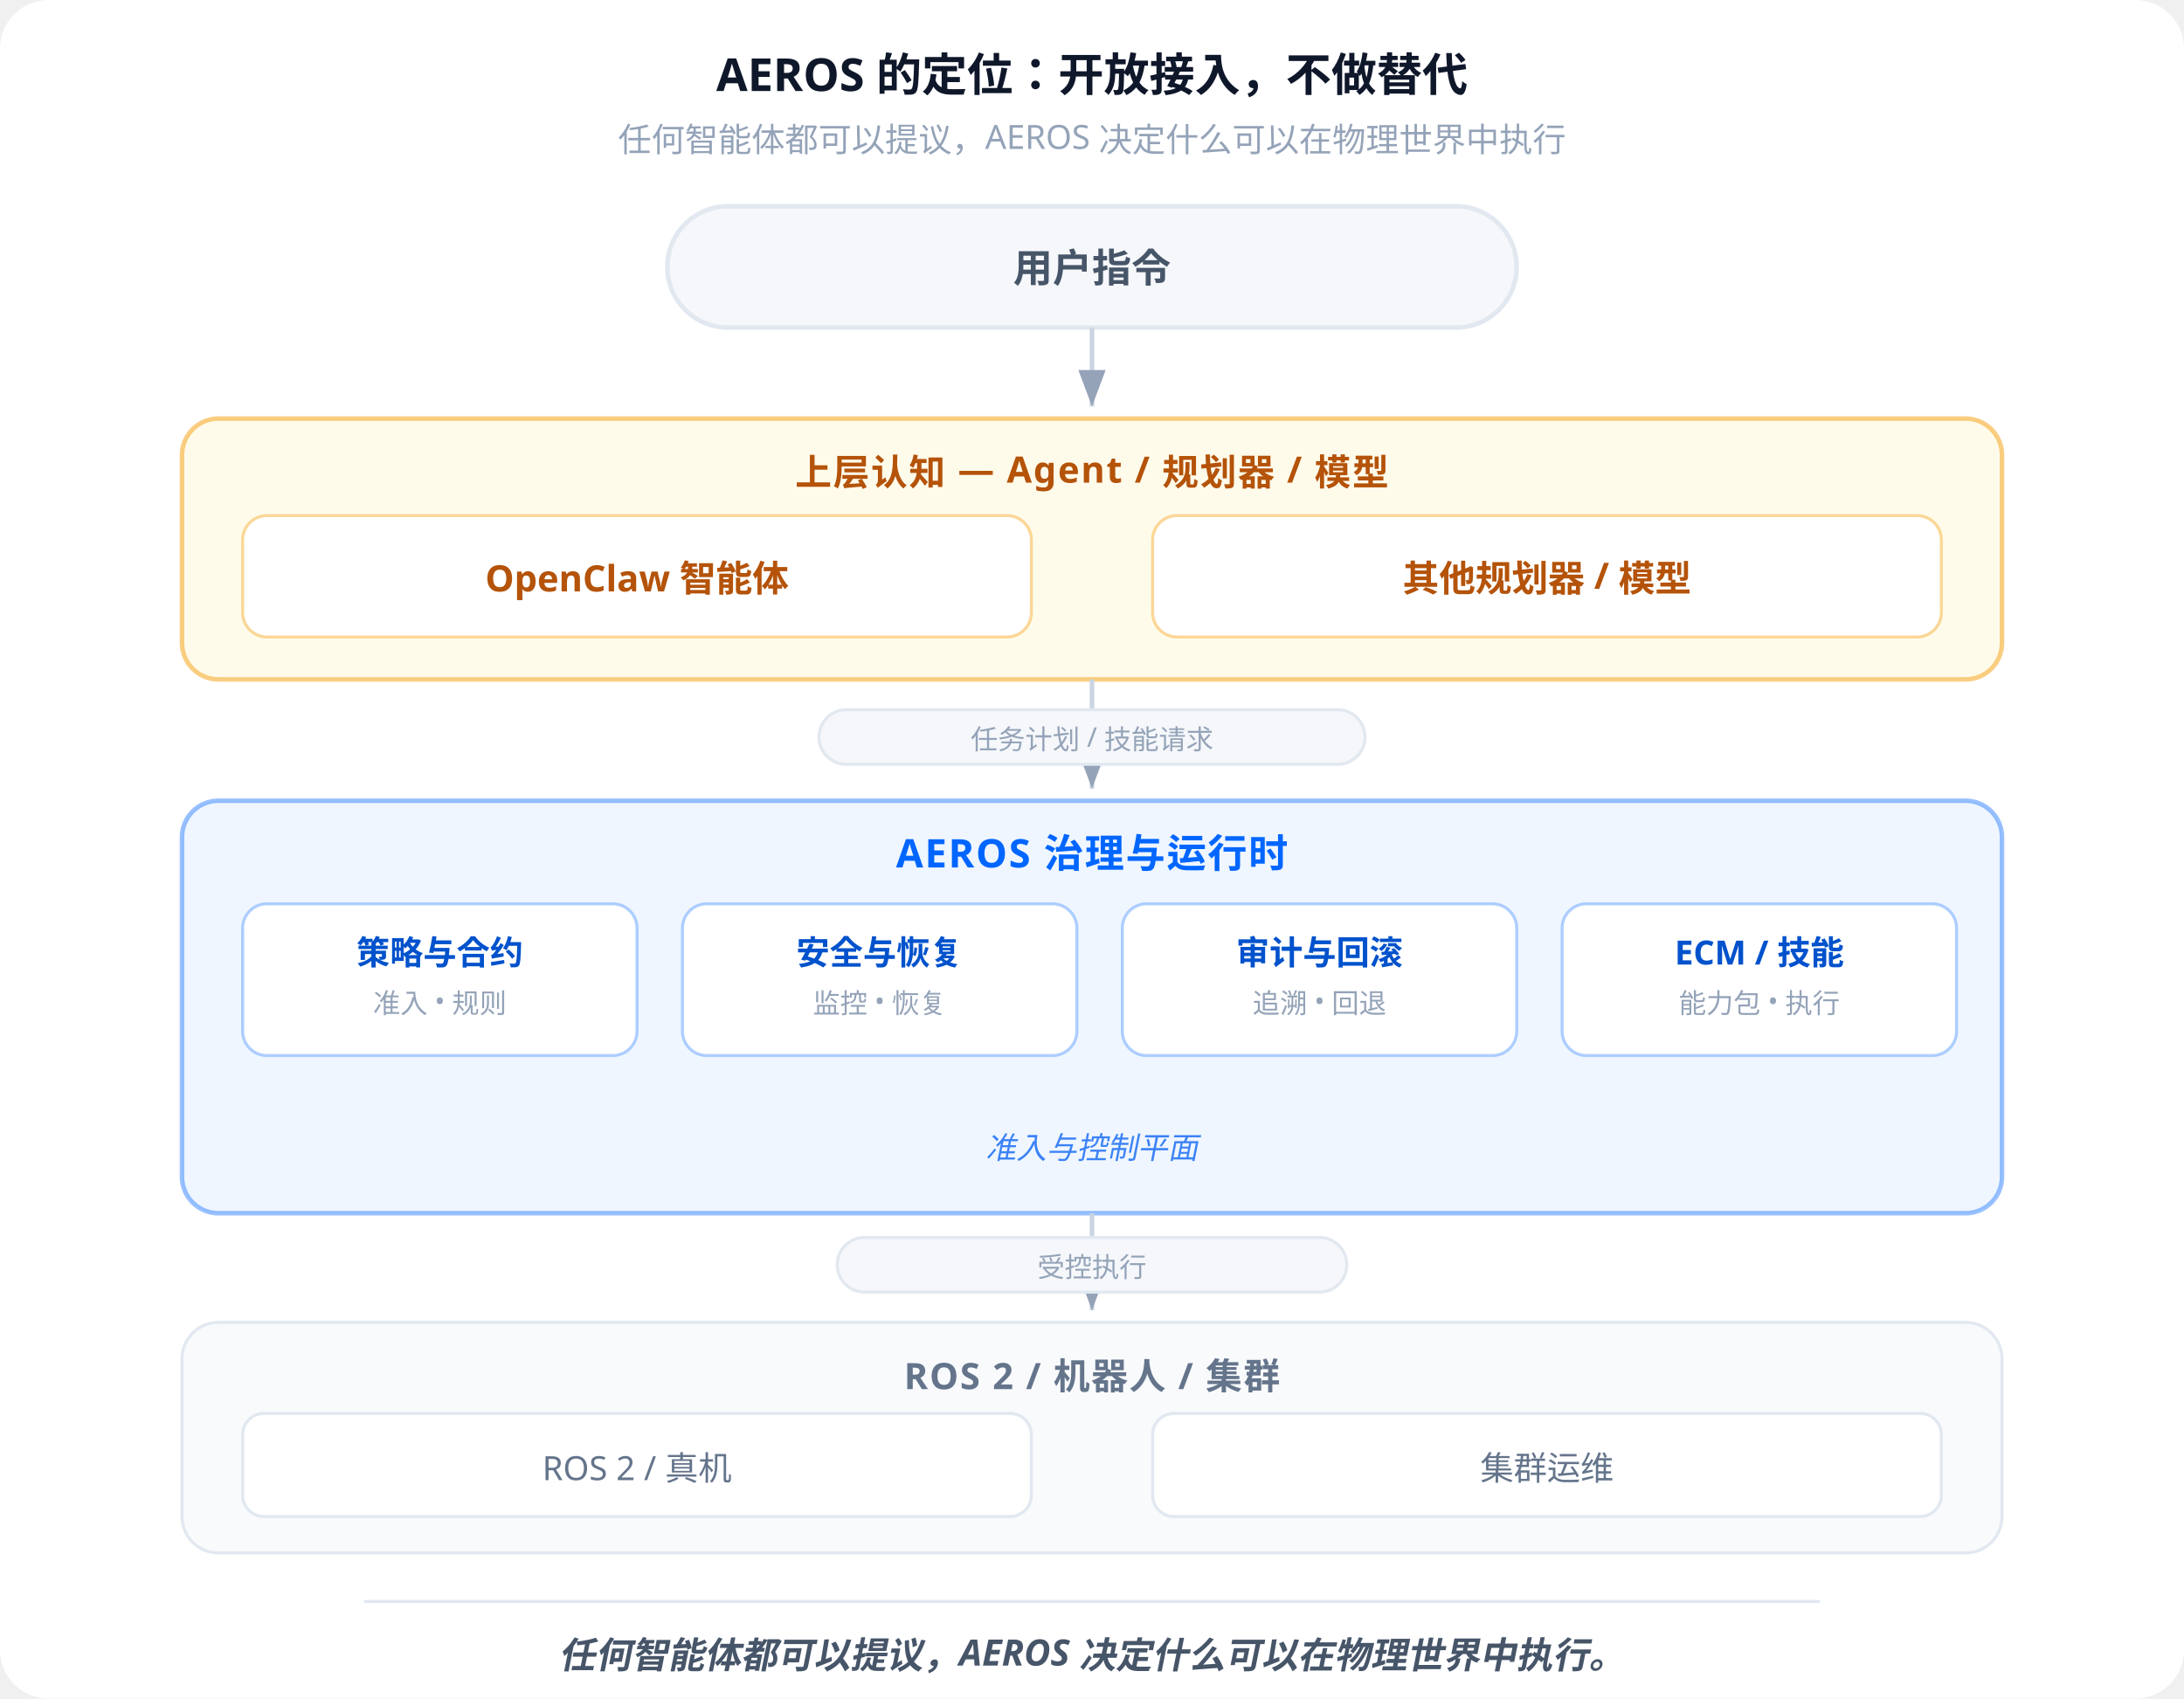
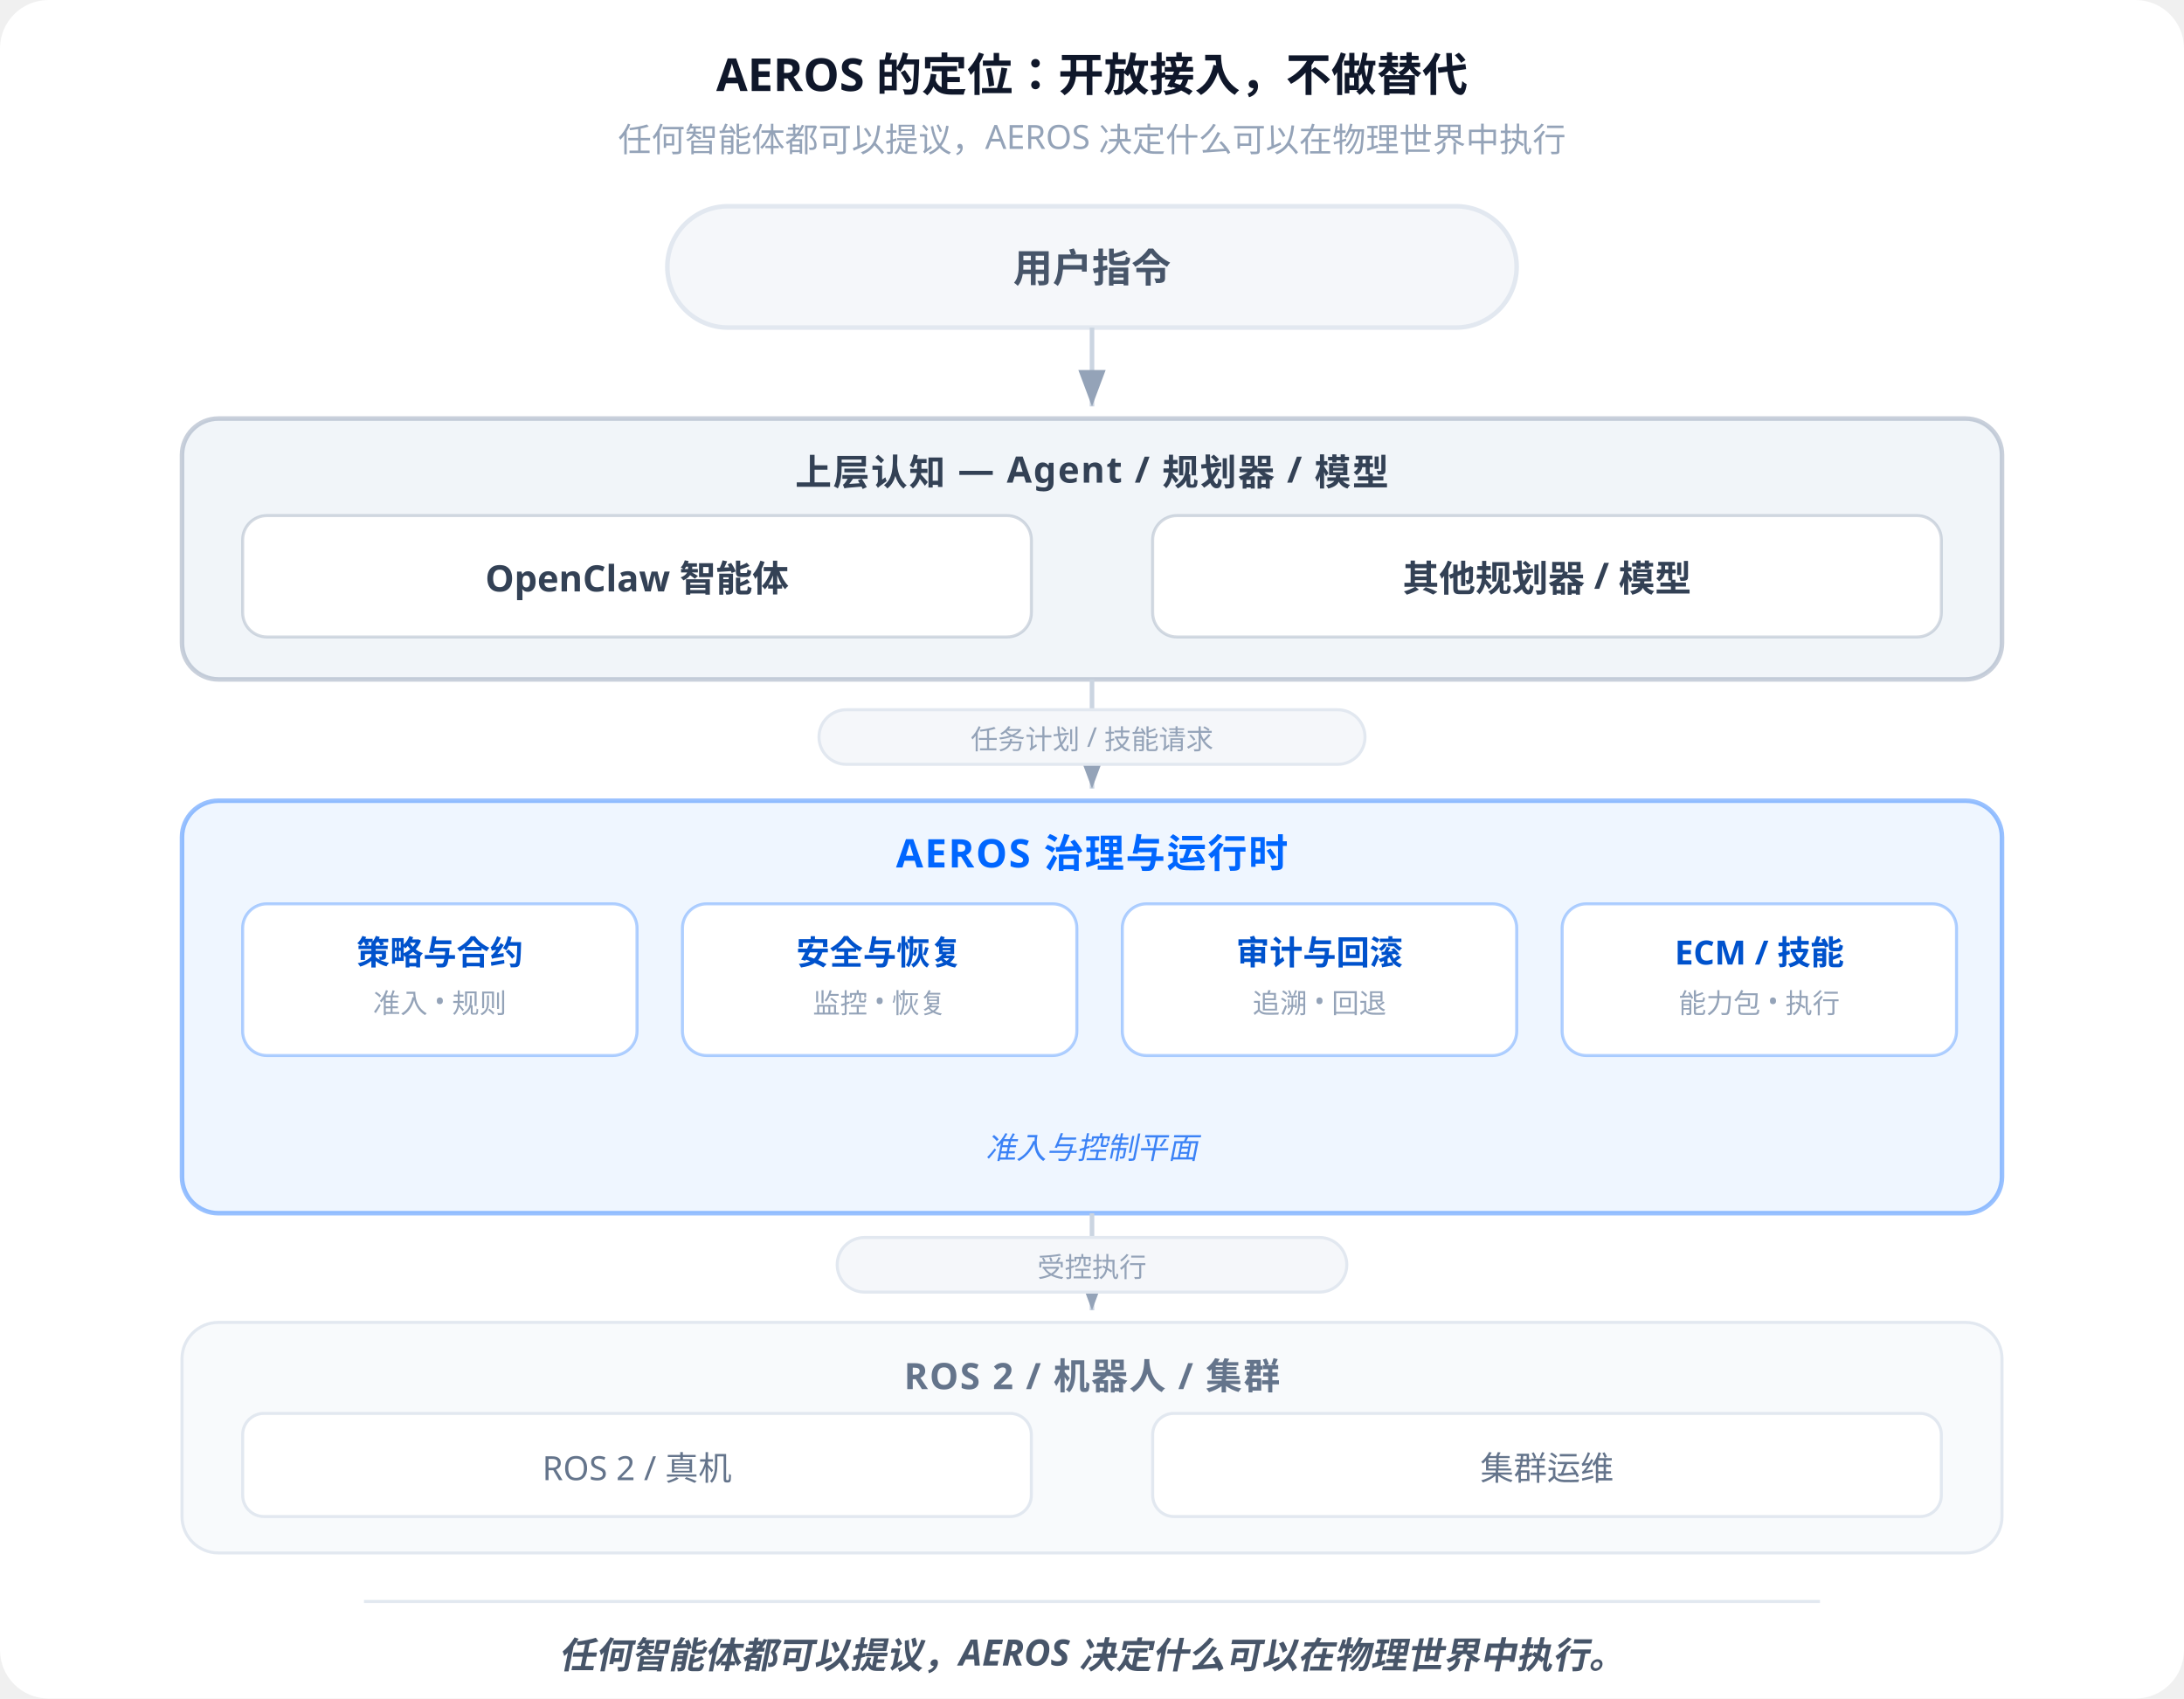
<svg xmlns="http://www.w3.org/2000/svg" viewBox="0 0 720 560" style="font-family:'Noto Sans SC','Space Grotesk',system-ui,sans-serif;">
  <defs>
    <marker id="arrow" markerWidth="8" markerHeight="6" refX="8" refY="3" orient="auto">
      <path d="M0,0 L8,3 L0,6 Z" fill="#94A3B8" />
    </marker>
  </defs>
  <rect width="720" height="560" rx="16" fill="#FFFFFF" />
  <text x="360" y="30" text-anchor="middle" font-size="15" font-weight="700" fill="#0F172A">
    AEROS 的定位：开放接入，不做替代
  </text>
  <text x="360" y="50" text-anchor="middle" font-size="11" fill="#94A3B8">
    任何智能体都可以提议，AEROS 决定什么可以在物理世界中执行
  </text>
  <rect x="220" y="68" width="280" height="40" rx="20" fill="#F5F7FA" stroke="#E2E8F0" stroke-width="1.5" />
  <text x="360" y="93" text-anchor="middle" font-size="13" font-weight="600" fill="#475569">用户指令</text>
  <line x1="360" y1="108" x2="360" y2="134" stroke="#CBD5E1" stroke-width="1.5" marker-end="url(#arrow)" />
-   <rect x="60" y="138" width="600" height="86" rx="12" fill="#FFFBEB" stroke="#F59E0B" stroke-width="1.5" stroke-opacity="0.5" />
-   <text x="360" y="160" text-anchor="middle" font-size="12" font-weight="700" fill="#B45309" letter-spacing="0.5">
+   <rect x="60" y="138" width="600" height="86" rx="12" fill="#F1F5F9" stroke="#94A3B8" stroke-width="1.5" stroke-opacity="0.5" />
+   <text x="360" y="160" text-anchor="middle" font-size="12" font-weight="700" fill="#334155" letter-spacing="0.5">
    上层认知 — Agent / 规划器 / 模型
  </text>
-   <rect x="80" y="170" width="260" height="40" rx="8" fill="#FFFFFF" stroke="#F59E0B" stroke-width="1" stroke-opacity="0.4" />
-   <text x="210" y="195" text-anchor="middle" font-size="12" font-weight="600" fill="#B45309">OpenClaw 智能体</text>
-   <rect x="380" y="170" width="260" height="40" rx="8" fill="#FFFFFF" stroke="#F59E0B" stroke-width="1" stroke-opacity="0.4" />
-   <text x="510" y="195" text-anchor="middle" font-size="12" font-weight="600" fill="#B45309">其他规划器 / 模型</text>
+   <rect x="80" y="170" width="260" height="40" rx="8" fill="#FFFFFF" stroke="#94A3B8" stroke-width="1" stroke-opacity="0.4" />
+   <text x="210" y="195" text-anchor="middle" font-size="12" font-weight="600" fill="#334155">OpenClaw 智能体</text>
+   <rect x="380" y="170" width="260" height="40" rx="8" fill="#FFFFFF" stroke="#94A3B8" stroke-width="1" stroke-opacity="0.4" />
+   <text x="510" y="195" text-anchor="middle" font-size="12" font-weight="600" fill="#334155">其他规划器 / 模型</text>
  <line x1="360" y1="224" x2="360" y2="260" stroke="#CBD5E1" stroke-width="1.5" marker-end="url(#arrow)" />
  <rect x="270" y="234" width="180" height="18" rx="9" fill="#F5F7FA" stroke="#E2E8F0" stroke-width="1" />
  <text x="360" y="247" text-anchor="middle" font-size="9" font-weight="500" fill="#94A3B8">任务计划 / 技能请求</text>
  <rect x="60" y="264" width="600" height="136" rx="12" fill="#EFF6FF" stroke="#0066FF" stroke-width="1.5" stroke-opacity="0.4" />
  <text x="360" y="286" text-anchor="middle" font-size="13" font-weight="700" fill="#0066FF" letter-spacing="0.5">
    AEROS 治理与运行时
  </text>
  <rect x="80" y="298" width="130" height="50" rx="8" fill="#FFFFFF" stroke="#0066FF" stroke-width="1" stroke-opacity="0.3" />
  <text x="145" y="318" text-anchor="middle" font-size="11" font-weight="600" fill="#0052CC">策略与合约</text>
  <text x="145" y="334" text-anchor="middle" font-size="9" fill="#94A3B8">准入 • 规则</text>
  <rect x="225" y="298" width="130" height="50" rx="8" fill="#FFFFFF" stroke="#0066FF" stroke-width="1" stroke-opacity="0.3" />
  <text x="290" y="318" text-anchor="middle" font-size="11" font-weight="600" fill="#0052CC">安全与恢复</text>
  <text x="290" y="334" text-anchor="middle" font-size="9" fill="#94A3B8">监控 • 恢复</text>
  <rect x="370" y="298" width="130" height="50" rx="8" fill="#FFFFFF" stroke="#0066FF" stroke-width="1" stroke-opacity="0.3" />
  <text x="435" y="318" text-anchor="middle" font-size="11" font-weight="600" fill="#0052CC">审计与回滚</text>
  <text x="435" y="334" text-anchor="middle" font-size="9" fill="#94A3B8">追溯 • 回退</text>
  <rect x="515" y="298" width="130" height="50" rx="8" fill="#FFFFFF" stroke="#0066FF" stroke-width="1" stroke-opacity="0.3" />
  <text x="580" y="318" text-anchor="middle" font-size="11" font-weight="600" fill="#0052CC">ECM / 技能</text>
  <text x="580" y="334" text-anchor="middle" font-size="9" fill="#94A3B8">能力包 • 执行</text>
  <text x="360" y="382" text-anchor="middle" font-size="10" font-style="italic" fill="#3B82F6">
    准入与控制平面
  </text>
  <line x1="360" y1="400" x2="360" y2="432" stroke="#CBD5E1" stroke-width="1.5" marker-end="url(#arrow)" />
  <rect x="276" y="408" width="168" height="18" rx="9" fill="#F5F7FA" stroke="#E2E8F0" stroke-width="1" />
  <text x="360" y="421" text-anchor="middle" font-size="9" font-weight="500" fill="#94A3B8">受控执行</text>
  <rect x="60" y="436" width="600" height="76" rx="12" fill="#F8FAFC" stroke="#E2E8F0" stroke-width="1" />
  <text x="360" y="458" text-anchor="middle" font-size="12" font-weight="700" fill="#64748B" letter-spacing="0.5">
    ROS 2 / 机器人 / 集群
  </text>
  <rect x="80" y="466" width="260" height="34" rx="7" fill="#FFFFFF" stroke="#E2E8F0" stroke-width="1" />
  <text x="210" y="488" text-anchor="middle" font-size="11" font-weight="500" fill="#64748B">ROS 2 / 真机</text>
  <rect x="380" y="466" width="260" height="34" rx="7" fill="#FFFFFF" stroke="#E2E8F0" stroke-width="1" />
  <text x="510" y="488" text-anchor="middle" font-size="11" font-weight="500" fill="#64748B">集群运维</text>
  <line x1="120" y1="528" x2="600" y2="528" stroke="#E2E8F0" stroke-width="1" />
  <text x="360" y="550" text-anchor="middle" font-size="12" font-weight="600" font-style="italic" fill="#475569">
    任何智能体都可以提议，AEROS 决定什么可以在物理世界中执行。
  </text>
</svg>
